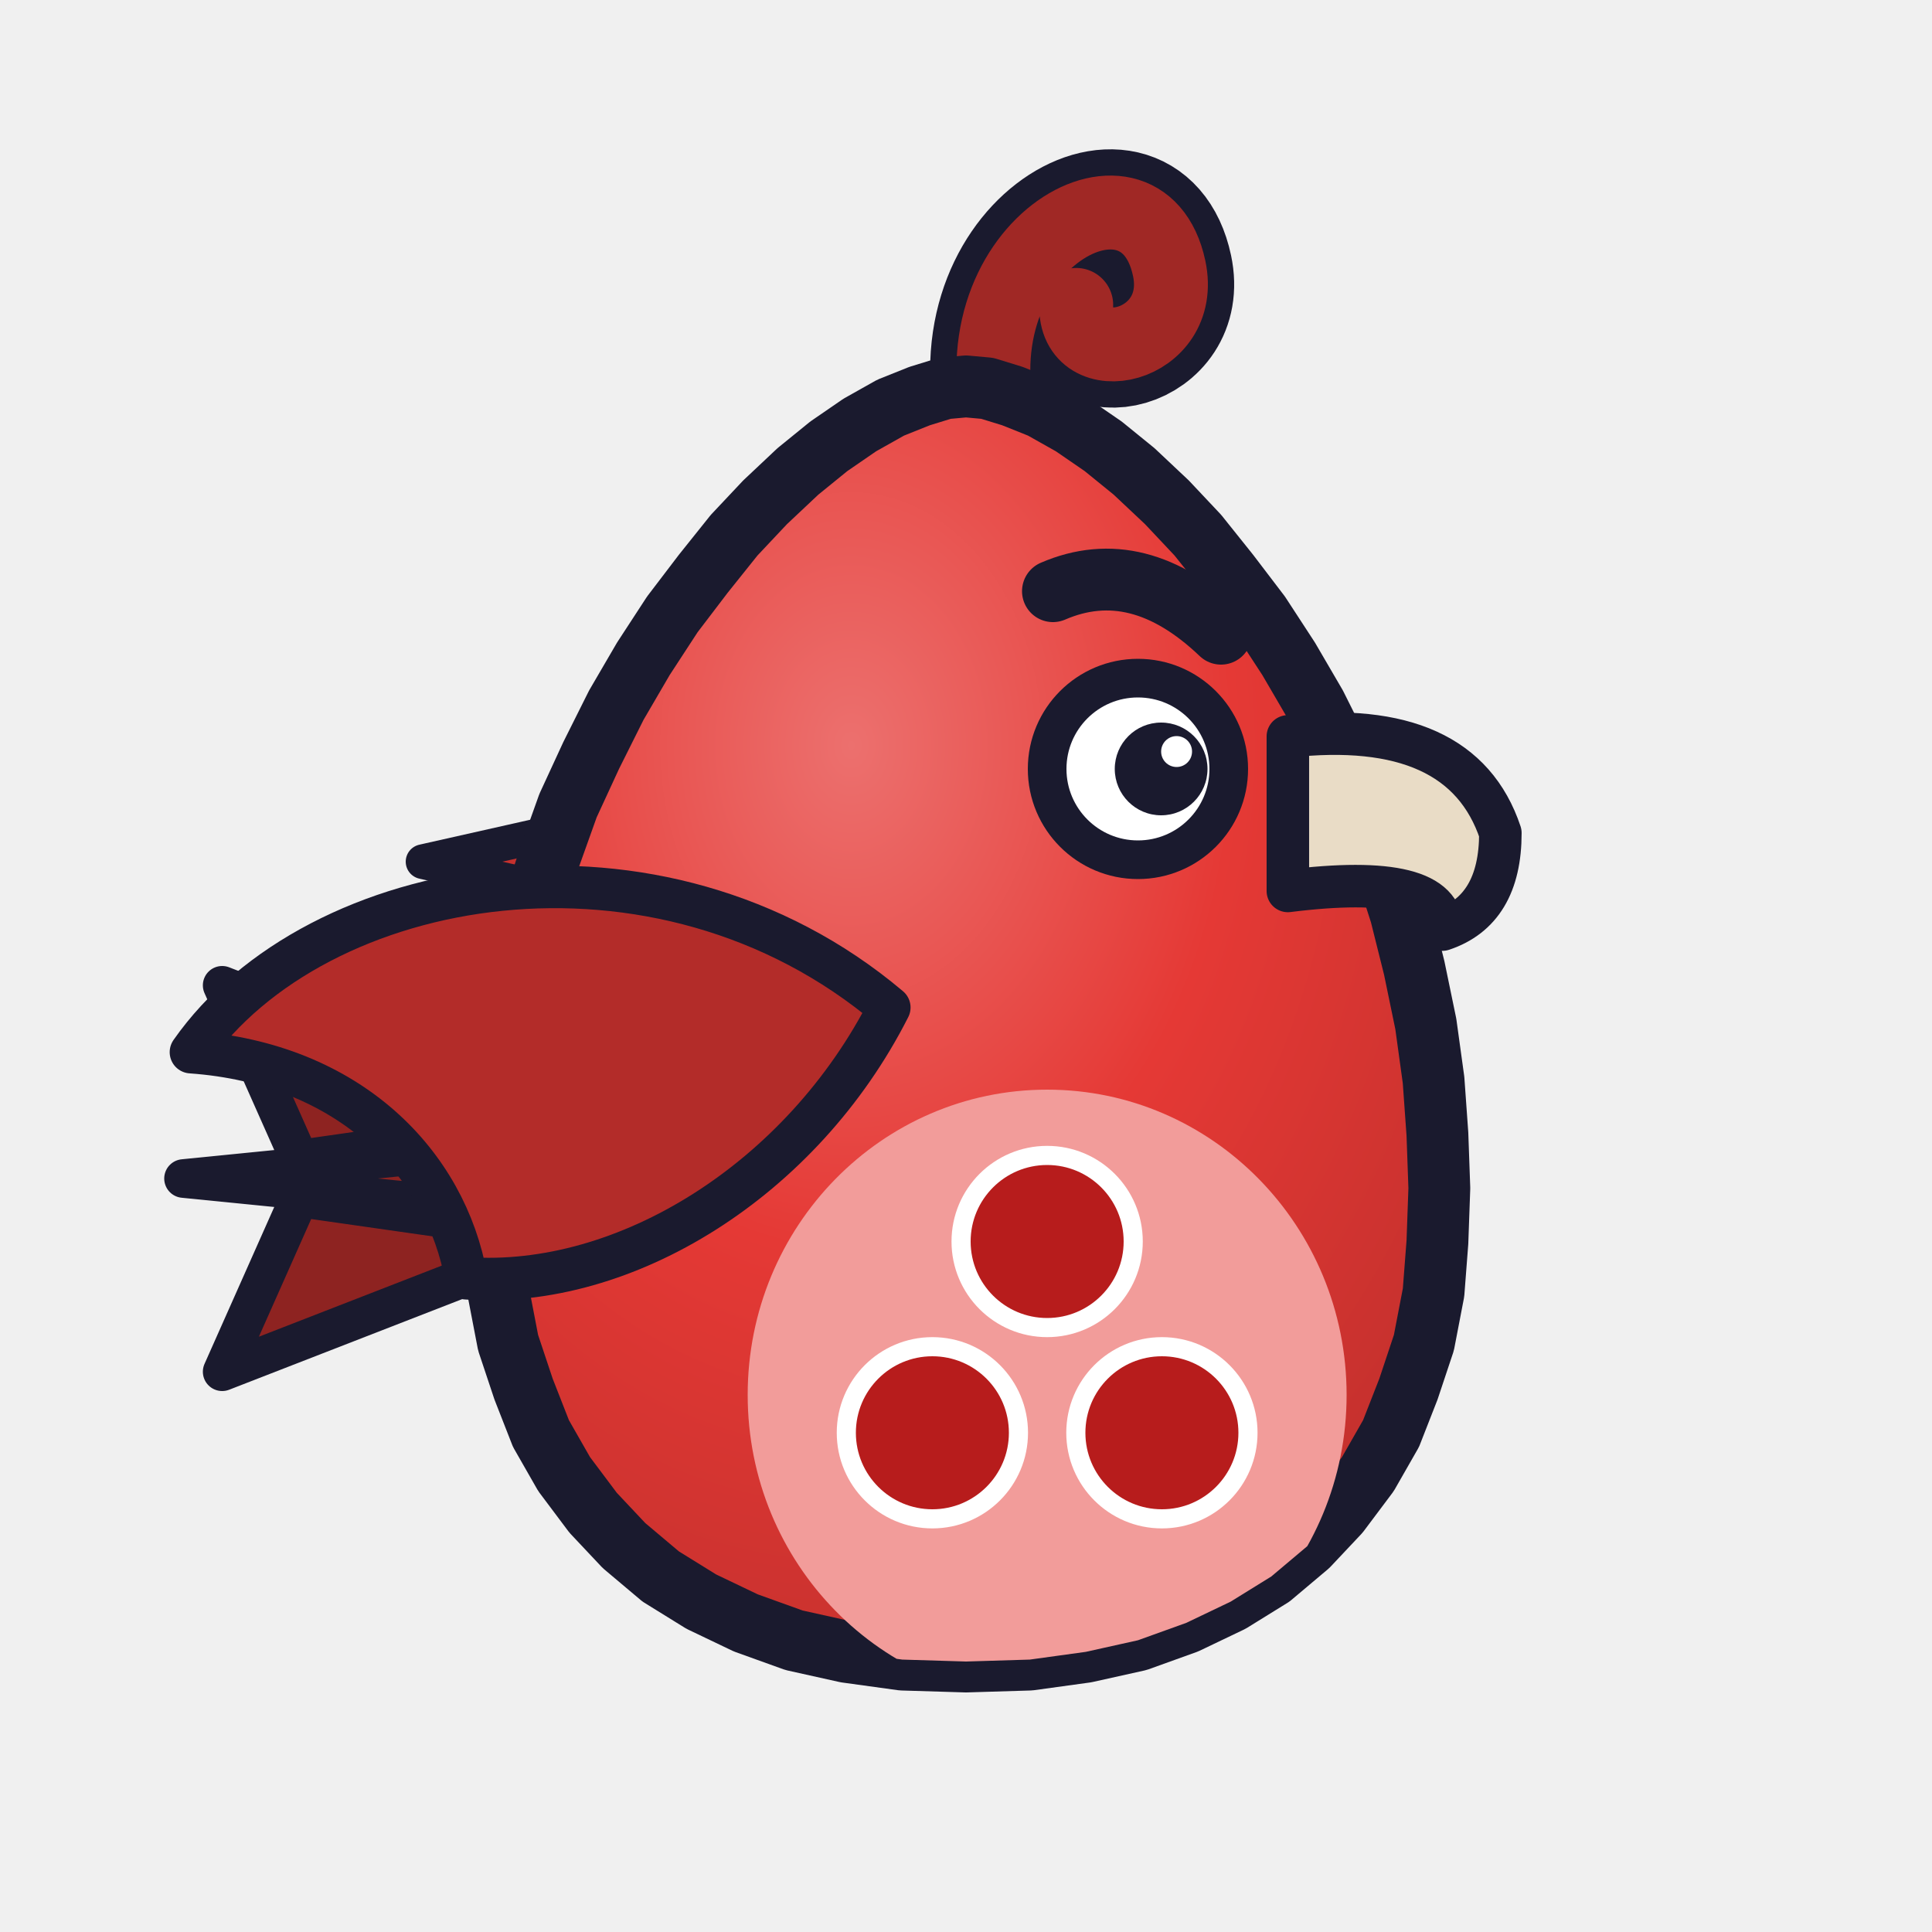
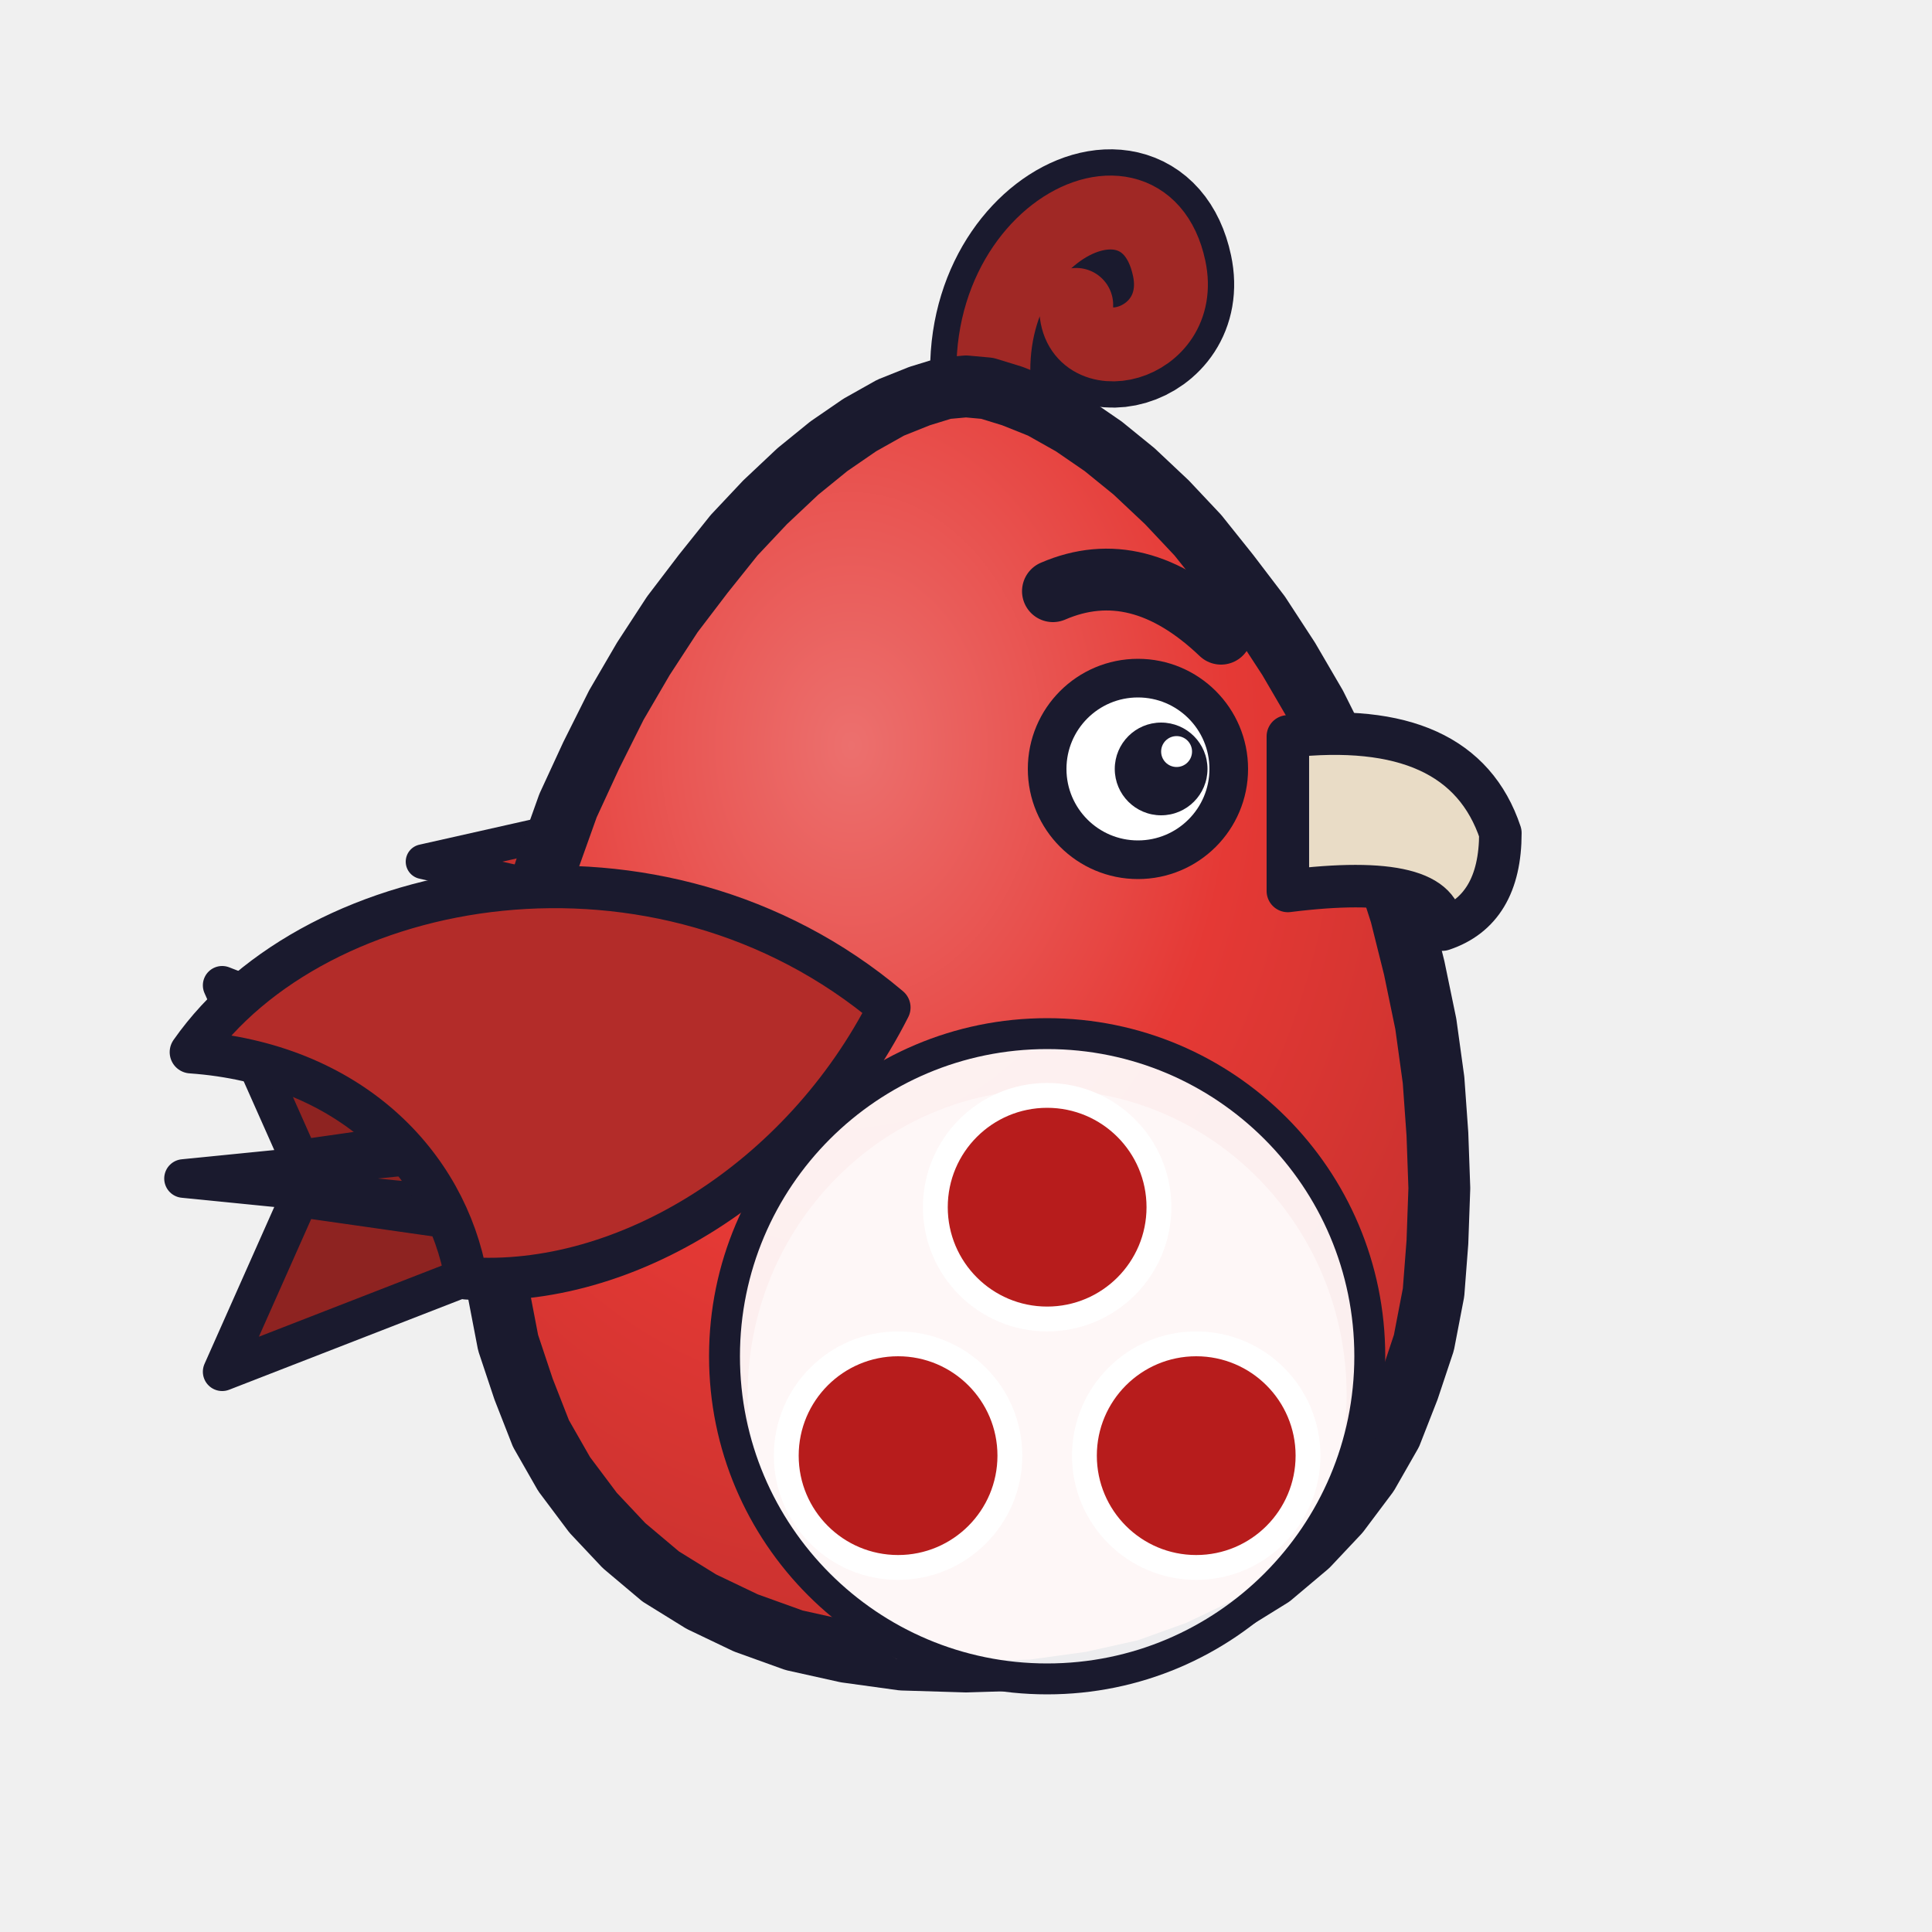
- <svg xmlns="http://www.w3.org/2000/svg" viewBox="0 0 100 100" data-kind="color" data-color="red" data-side-frame="4" data-ver="5" data-character="루비">
+ <svg xmlns="http://www.w3.org/2000/svg" viewBox="0 0 100 100" data-kind="color" data-color="red" data-side-frame="4" data-ver="7a" data-character="루비">
  <defs>
    <radialGradient id="gsred" cx="38%" cy="28%" r="80%">
      <stop offset="0" stop-color="#EC706E" />
      <stop offset=".5" stop-color="#E53935" />
      <stop offset="1" stop-color="#C3302D" />
    </radialGradient>
    <clipPath id="csred">
      <path d="M50 20 51.1 20.1 52.4 20.5 53.9 21.1 55.5 22 57.1 23.1 58.7 24.4 60.4 26 62 27.7 63.6 29.7 65.2 31.8 66.7 34.1 68.1 36.5 69.4 39.1 70.6 41.7 71.6 44.5 72.5 47.3 73.2 50.1 73.8 53 74.2 55.9 74.4 58.7 74.5 61.5 74.4 64.3 74.2 66.9 73.7 69.5 72.9 71.9 72 74.2 70.8 76.3 69.3 78.3 67.7 80 65.8 81.6 63.7 82.9 61.4 84 58.9 84.9 56.2 85.5 53.3 85.9 50 86 46.7 85.9 43.8 85.5 41.1 84.9 38.6 84 36.3 82.9 34.2 81.6 32.3 80 30.7 78.3 29.2 76.3 28 74.2 27.1 71.9 26.3 69.5 25.8 66.9 25.6 64.3 25.5 61.5 25.6 58.7 25.8 55.9 26.2 53 26.8 50.1 27.5 47.3 28.4 44.5 29.4 41.7 30.6 39.1 31.9 36.5 33.3 34.1 34.8 31.8 36.4 29.7 38 27.7 39.6 26 41.3 24.4 42.9 23.1 44.5 22 46.1 21.1 47.6 20.5 48.9 20.1Z" />
    </clipPath>
  </defs>
  <g fill="#8E2321" stroke="#1A1A2E" stroke-width="2" stroke-linejoin="round">
    <path d="M29.5 58 L11.5 51 L15.5 60Z" />
    <path d="M29.5 64 L11.5 71 L15.5 62Z" />
    <path d="M29.5 59 L9.5 61 L29.5 63Z" />
  </g>
  <g transform="translate(51.6 21) rotate(-12) scale(.85)">
    <path d="M0 2 C-1 -10 12 -14 12 -6 C12 -1 5 -1 6 -5" fill="none" stroke="#1A1A2E" stroke-width="7.7" stroke-linecap="round" />
    <path d="M0 2 C-1 -10 12 -14 12 -6 C12 -1 5 -1 6 -5" fill="none" stroke="#A02825" stroke-width="4.5" stroke-linecap="round" />
  </g>
  <path transform="translate(0 -2)" d="M29.9 44.8 L21.9 46.6 L29.9 48.4Z" fill="#C5312E" stroke="#1A1A2E" stroke-width="1.8" stroke-linejoin="round" />
  <path transform="translate(0 -2)" d="M29.9 48.2 L21.9 50 L29.9 51.8Z" fill="#C5312E" stroke="#1A1A2E" stroke-width="1.8" stroke-linejoin="round" />
  <path d="M50 20 51.1 20.1 52.4 20.5 53.9 21.1 55.5 22 57.1 23.1 58.7 24.4 60.4 26 62 27.7 63.6 29.7 65.2 31.8 66.7 34.1 68.1 36.5 69.4 39.1 70.6 41.7 71.6 44.5 72.5 47.3 73.2 50.1 73.8 53 74.2 55.9 74.4 58.7 74.5 61.5 74.4 64.3 74.2 66.9 73.7 69.5 72.9 71.9 72 74.2 70.8 76.3 69.3 78.3 67.7 80 65.8 81.6 63.7 82.9 61.4 84 58.9 84.9 56.2 85.5 53.3 85.9 50 86 46.7 85.9 43.8 85.5 41.1 84.9 38.6 84 36.3 82.9 34.2 81.6 32.3 80 30.7 78.3 29.2 76.3 28 74.2 27.1 71.9 26.3 69.5 25.8 66.9 25.6 64.3 25.5 61.5 25.6 58.7 25.8 55.9 26.2 53 26.8 50.1 27.5 47.3 28.4 44.5 29.4 41.7 30.6 39.1 31.9 36.5 33.3 34.1 34.8 31.8 36.4 29.7 38 27.7 39.6 26 41.3 24.4 42.9 23.1 44.5 22 46.1 21.1 47.6 20.5 48.9 20.1Z" fill="url(#gsred)" stroke="#1A1A2E" stroke-width="3.2" stroke-linejoin="round" />
  <g clip-path="url(#csred)">
    <ellipse cx="54.2" cy="72.2" rx="15.5" ry="15.8" fill="#F29C9A" />
  </g>
-   <g transform="translate(54.2 70.2) scale(0.495) translate(-50 -50)">
+   <circle cx="54.2" cy="70.2" r="16.7" fill="#FFFFFF" fill-opacity=".92" stroke="#1A1A2E" stroke-width="1.6" />
+   <g transform="translate(54.2 70.2) scale(0.643) translate(-50 -50)">
    <g fill="#B71C1C" stroke="#fff" stroke-width="2">
      <circle cx="50" cy="38" r="9" />
      <circle cx="38" cy="58" r="9" />
      <circle cx="62" cy="58" r="9" />
    </g>
  </g>
  <path d="M63.2 32.8 Q58.9 28.7 54.5 30.6" fill="none" stroke="#1A1A2E" stroke-width="3.2" stroke-linecap="round" />
  <circle cx="58.9" cy="39.8" r="4.7" fill="#fff" stroke="#1A1A2E" stroke-width="2" />
  <circle cx="60.1" cy="39.8" r="2.4" fill="#1A1A2E" />
  <circle cx="60.9" cy="38.9" r="0.8" fill="#fff" />
  <path d="M66.659 38.116 Q75.659 37.116 77.659 43.116 Q77.659 47.116 74.659 48.116 Q74.659 45.116 66.659 46.116Z" fill="#E9DCC6" stroke="#1A1A2E" stroke-width="2.2" stroke-linejoin="round" />
  <path d="M66.659 38.116 Q75.659 37.116 77.659 43.116 Q77.659 47.116 74.659 48.116 Q74.659 45.116 66.659 46.116Z" fill="none" stroke="#fff" stroke-opacity=".0" />
  <g transform="rotate(-10 48 51.8)">
    <path d="M48 51.8 C38 39.8 20 39.8 12 47.8 C20 49.8 24 55.8 24 61.8 C32 63.8 42 59.8 48 51.8Z" transform="translate(-2 0)" fill="#B32C29" stroke="#1A1A2E" stroke-width="2.2" stroke-linejoin="round" />
  </g>
</svg>
